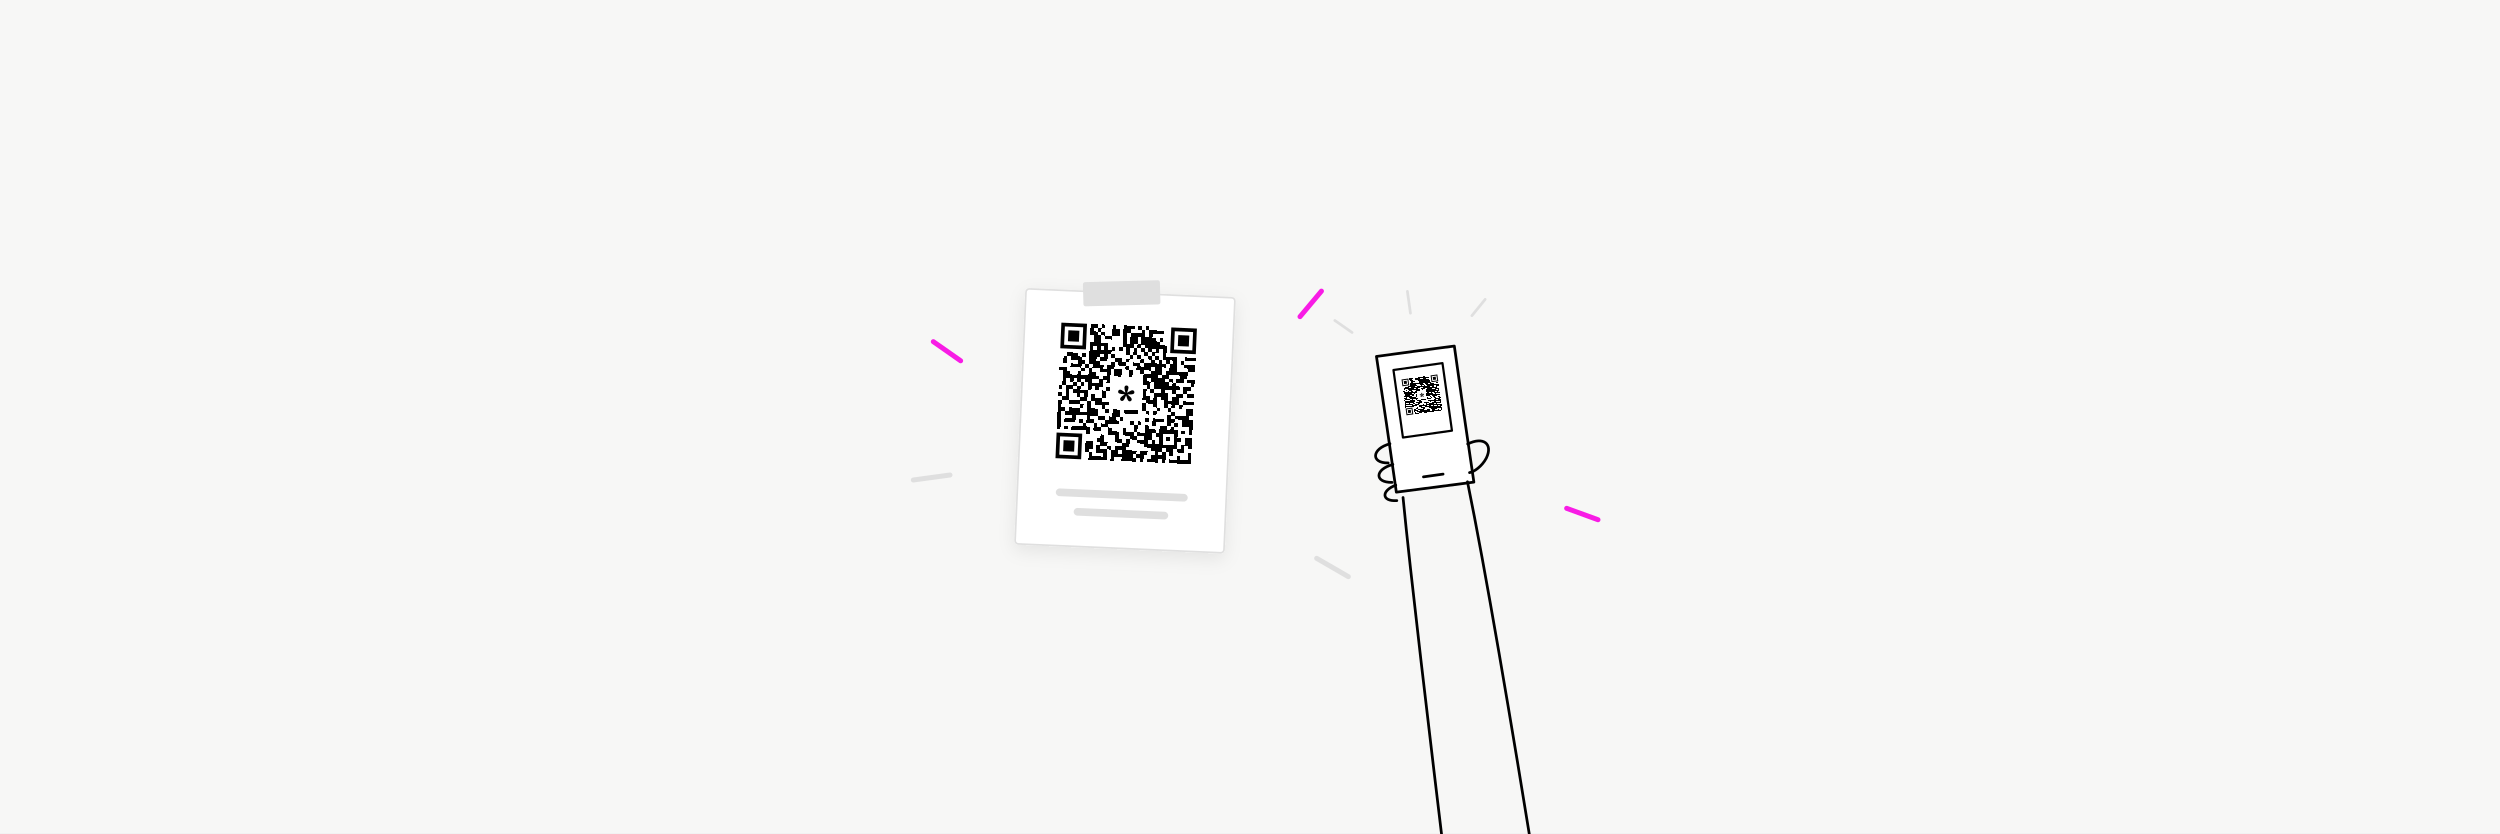
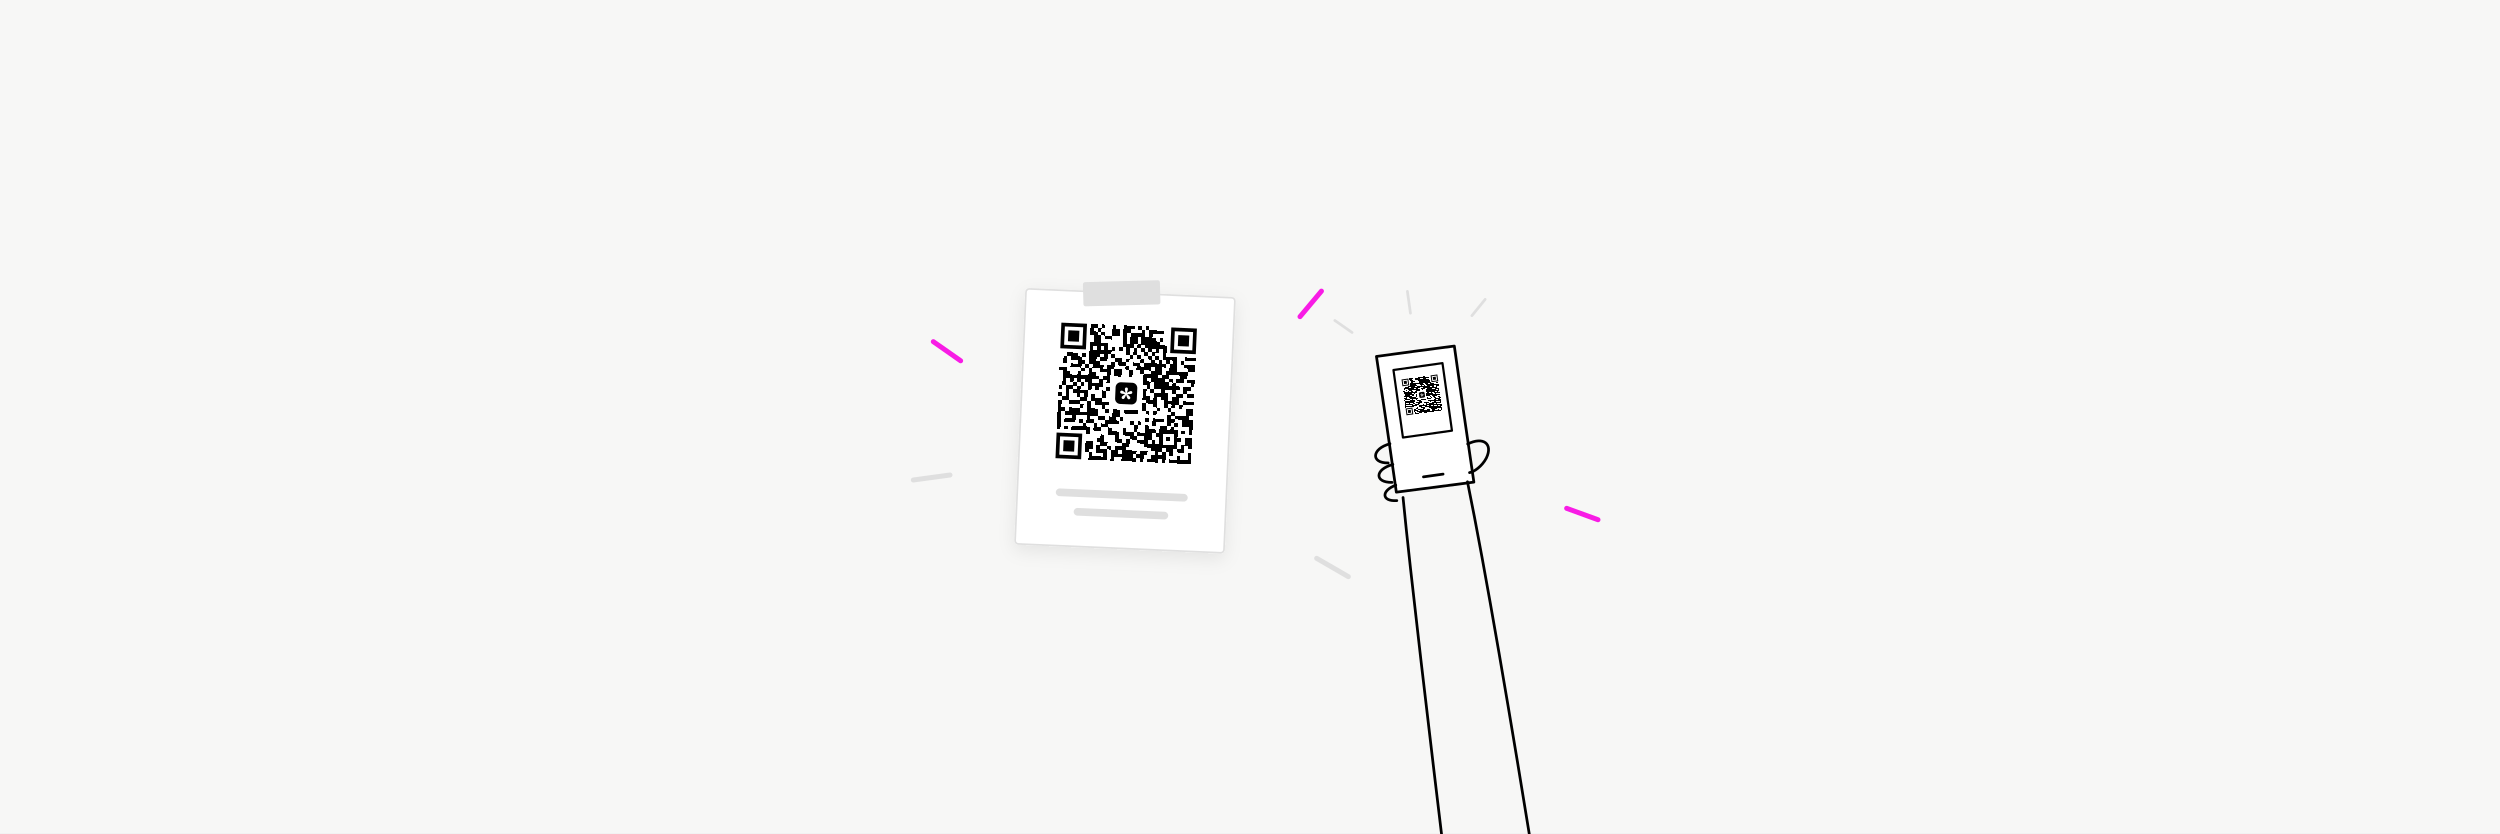
<svg xmlns="http://www.w3.org/2000/svg" viewBox="0 0 3000 1000" width="3000" height="1000">
  <defs>
    <filter id="cover-shadow" x="-30%" y="-30%" width="160%" height="160%">
      <feDropShadow dx="0" dy="10" stdDeviation="16" flood-color="#000" flood-opacity="0.08" />
    </filter>
  </defs>
  <rect width="3000" height="1000" fill="#F7F7F6" id="Background" />
  <g transform="translate(1350 505) rotate(2.5) scale(0.66)" id="Poster">
    <rect x="-190" y="-232" width="380" height="464" rx="6" fill="#fff" stroke="#DFDFDF" stroke-width="3" filter="url(#cover-shadow)" />
    <g transform="translate(-150 -200) scale(6.666667)" id="QR code">
      <rect width="45" height="45" fill="#fff" />
      <path d="M12 4h1v1h-1zM13 4h1v1h-1zM15 4h1v1h-1zM18 4h1v1h-1zM21 4h1v1h-1zM22 4h1v1h-1zM23 4h1v1h-1zM25 4h1v1h-1zM27 4h1v1h-1zM12 5h1v1h-1zM14 5h1v1h-1zM18 5h1v1h-1zM19 5h1v1h-1zM21 5h1v1h-1zM22 5h1v1h-1zM26 5h1v1h-1zM28 5h1v1h-1zM29 5h1v1h-1zM30 5h1v1h-1zM31 5h1v1h-1zM12 6h1v1h-1zM13 6h1v1h-1zM15 6h1v1h-1zM18 6h1v1h-1zM19 6h1v1h-1zM21 6h1v1h-1zM23 6h1v1h-1zM24 6h1v1h-1zM25 6h1v1h-1zM26 6h1v1h-1zM28 6h1v1h-1zM13 7h1v1h-1zM14 7h1v1h-1zM16 7h1v1h-1zM17 7h1v1h-1zM21 7h1v1h-1zM23 7h1v1h-1zM24 7h1v1h-1zM26 7h1v1h-1zM27 7h1v1h-1zM28 7h1v1h-1zM29 7h1v1h-1zM31 7h1v1h-1zM13 8h1v1h-1zM14 8h1v1h-1zM21 8h1v1h-1zM23 8h1v1h-1zM24 8h1v1h-1zM26 8h1v1h-1zM27 8h1v1h-1zM28 8h1v1h-1zM29 8h1v1h-1zM30 8h1v1h-1zM12 9h1v1h-1zM13 9h1v1h-1zM14 9h1v1h-1zM15 9h1v1h-1zM16 9h1v1h-1zM21 9h1v1h-1zM22 9h1v1h-1zM23 9h1v1h-1zM25 9h1v1h-1zM27 9h1v1h-1zM28 9h1v1h-1zM29 9h1v1h-1zM30 9h1v1h-1zM31 9h1v1h-1zM32 9h1v1h-1zM12 10h1v1h-1zM14 10h1v1h-1zM16 10h1v1h-1zM18 10h1v1h-1zM20 10h1v1h-1zM22 10h1v1h-1zM24 10h1v1h-1zM26 10h1v1h-1zM28 10h1v1h-1zM30 10h1v1h-1zM32 10h1v1h-1zM12 11h1v1h-1zM13 11h1v1h-1zM14 11h1v1h-1zM15 11h1v1h-1zM16 11h1v1h-1zM17 11h1v1h-1zM22 11h1v1h-1zM24 11h1v1h-1zM27 11h1v1h-1zM29 11h1v1h-1zM32 11h1v1h-1zM6 12h1v1h-1zM7 12h1v1h-1zM8 12h1v1h-1zM10 12h1v1h-1zM12 12h1v1h-1zM13 12h1v1h-1zM14 12h1v1h-1zM16 12h1v1h-1zM18 12h1v1h-1zM23 12h1v1h-1zM25 12h1v1h-1zM28 12h1v1h-1zM30 12h1v1h-1zM32 12h1v1h-1zM33 12h1v1h-1zM34 12h1v1h-1zM35 12h1v1h-1zM38 12h1v1h-1zM39 12h1v1h-1zM40 12h1v1h-1zM5 13h1v1h-1zM7 13h1v1h-1zM8 13h1v1h-1zM9 13h1v1h-1zM12 13h1v1h-1zM13 13h1v1h-1zM15 13h1v1h-1zM16 13h1v1h-1zM19 13h1v1h-1zM20 13h1v1h-1zM22 13h1v1h-1zM26 13h1v1h-1zM29 13h1v1h-1zM31 13h1v1h-1zM33 13h1v1h-1zM35 13h1v1h-1zM37 13h1v1h-1zM5 14h1v1h-1zM9 14h1v1h-1zM10 14h1v1h-1zM12 14h1v1h-1zM13 14h1v1h-1zM14 14h1v1h-1zM18 14h1v1h-1zM20 14h1v1h-1zM21 14h1v1h-1zM24 14h1v1h-1zM25 14h1v1h-1zM27 14h1v1h-1zM28 14h1v1h-1zM29 14h1v1h-1zM30 14h1v1h-1zM31 14h1v1h-1zM32 14h1v1h-1zM34 14h1v1h-1zM35 14h1v1h-1zM38 14h1v1h-1zM39 14h1v1h-1zM40 14h1v1h-1zM7 15h1v1h-1zM8 15h1v1h-1zM9 15h1v1h-1zM11 15h1v1h-1zM13 15h1v1h-1zM14 15h1v1h-1zM15 15h1v1h-1zM17 15h1v1h-1zM18 15h1v1h-1zM22 15h1v1h-1zM25 15h1v1h-1zM26 15h1v1h-1zM27 15h1v1h-1zM28 15h1v1h-1zM30 15h1v1h-1zM31 15h1v1h-1zM34 15h1v1h-1zM35 15h1v1h-1zM39 15h1v1h-1zM40 15h1v1h-1zM4 16h1v1h-1zM5 16h1v1h-1zM10 16h1v1h-1zM12 16h1v1h-1zM15 16h1v1h-1zM16 16h1v1h-1zM17 16h1v1h-1zM19 16h1v1h-1zM20 16h1v1h-1zM23 16h1v1h-1zM26 16h1v1h-1zM29 16h1v1h-1zM30 16h1v1h-1zM31 16h1v1h-1zM33 16h1v1h-1zM34 16h1v1h-1zM35 16h1v1h-1zM36 16h1v1h-1zM37 16h1v1h-1zM38 16h1v1h-1zM5 17h1v1h-1zM6 17h1v1h-1zM9 17h1v1h-1zM12 17h1v1h-1zM13 17h1v1h-1zM17 17h1v1h-1zM19 17h1v1h-1zM20 17h1v1h-1zM23 17h1v1h-1zM27 17h1v1h-1zM28 17h1v1h-1zM29 17h1v1h-1zM30 17h1v1h-1zM32 17h1v1h-1zM33 17h1v1h-1zM37 17h1v1h-1zM38 17h1v1h-1zM5 18h1v1h-1zM6 18h1v1h-1zM7 18h1v1h-1zM8 18h1v1h-1zM9 18h1v1h-1zM10 18h1v1h-1zM11 18h1v1h-1zM12 18h1v1h-1zM13 18h1v1h-1zM14 18h1v1h-1zM16 18h1v1h-1zM17 18h1v1h-1zM27 18h1v1h-1zM29 18h1v1h-1zM30 18h1v1h-1zM31 18h1v1h-1zM32 18h1v1h-1zM34 18h1v1h-1zM36 18h1v1h-1zM37 18h1v1h-1zM39 18h1v1h-1zM40 18h1v1h-1zM5 19h1v1h-1zM7 19h1v1h-1zM9 19h1v1h-1zM11 19h1v1h-1zM12 19h1v1h-1zM15 19h1v1h-1zM17 19h1v1h-1zM27 19h1v1h-1zM28 19h1v1h-1zM30 19h1v1h-1zM31 19h1v1h-1zM32 19h1v1h-1zM33 19h1v1h-1zM35 19h1v1h-1zM40 19h1v1h-1zM5 20h1v1h-1zM8 20h1v1h-1zM10 20h1v1h-1zM12 20h1v1h-1zM13 20h1v1h-1zM14 20h1v1h-1zM15 20h1v1h-1zM28 20h1v1h-1zM30 20h1v1h-1zM31 20h1v1h-1zM32 20h1v1h-1zM33 20h1v1h-1zM34 20h1v1h-1zM35 20h1v1h-1zM36 20h1v1h-1zM38 20h1v1h-1zM39 20h1v1h-1zM4 21h1v1h-1zM6 21h1v1h-1zM7 21h1v1h-1zM9 21h1v1h-1zM12 21h1v1h-1zM14 21h1v1h-1zM17 21h1v1h-1zM27 21h1v1h-1zM29 21h1v1h-1zM32 21h1v1h-1zM35 21h1v1h-1zM38 21h1v1h-1zM6 22h1v1h-1zM8 22h1v1h-1zM9 22h1v1h-1zM10 22h1v1h-1zM11 22h1v1h-1zM16 22h1v1h-1zM27 22h1v1h-1zM30 22h1v1h-1zM31 22h1v1h-1zM32 22h1v1h-1zM33 22h1v1h-1zM36 22h1v1h-1zM37 22h1v1h-1zM39 22h1v1h-1zM40 22h1v1h-1zM4 23h1v1h-1zM6 23h1v1h-1zM9 23h1v1h-1zM11 23h1v1h-1zM13 23h1v1h-1zM16 23h1v1h-1zM27 23h1v1h-1zM28 23h1v1h-1zM30 23h1v1h-1zM32 23h1v1h-1zM33 23h1v1h-1zM35 23h1v1h-1zM36 23h1v1h-1zM5 24h1v1h-1zM6 24h1v1h-1zM10 24h1v1h-1zM11 24h1v1h-1zM13 24h1v1h-1zM14 24h1v1h-1zM15 24h1v1h-1zM28 24h1v1h-1zM29 24h1v1h-1zM30 24h1v1h-1zM33 24h1v1h-1zM34 24h1v1h-1zM35 24h1v1h-1zM36 24h1v1h-1zM38 24h1v1h-1zM39 24h1v1h-1zM40 24h1v1h-1zM4 25h1v1h-1zM7 25h1v1h-1zM8 25h1v1h-1zM9 25h1v1h-1zM12 25h1v1h-1zM14 25h1v1h-1zM15 25h1v1h-1zM16 25h1v1h-1zM17 25h1v1h-1zM27 25h1v1h-1zM30 25h1v1h-1zM33 25h1v1h-1zM35 25h1v1h-1zM37 25h1v1h-1zM4 26h1v1h-1zM10 26h1v1h-1zM12 26h1v1h-1zM16 26h1v1h-1zM27 26h1v1h-1zM31 26h1v1h-1zM34 26h1v1h-1zM39 26h1v1h-1zM40 26h1v1h-1zM4 27h1v1h-1zM5 27h1v1h-1zM7 27h1v1h-1zM8 27h1v1h-1zM9 27h1v1h-1zM12 27h1v1h-1zM13 27h1v1h-1zM14 27h1v1h-1zM17 27h1v1h-1zM19 27h1v1h-1zM20 27h1v1h-1zM22 27h1v1h-1zM23 27h1v1h-1zM24 27h1v1h-1zM25 27h1v1h-1zM28 27h1v1h-1zM30 27h1v1h-1zM35 27h1v1h-1zM39 27h1v1h-1zM40 27h1v1h-1zM4 28h1v1h-1zM6 28h1v1h-1zM7 28h1v1h-1zM8 28h1v1h-1zM9 28h1v1h-1zM10 28h1v1h-1zM11 28h1v1h-1zM12 28h1v1h-1zM13 28h1v1h-1zM14 28h1v1h-1zM19 28h1v1h-1zM20 28h1v1h-1zM34 28h1v1h-1zM36 28h1v1h-1zM37 28h1v1h-1zM38 28h1v1h-1zM39 28h1v1h-1zM4 29h1v1h-1zM8 29h1v1h-1zM12 29h1v1h-1zM15 29h1v1h-1zM16 29h1v1h-1zM18 29h1v1h-1zM19 29h1v1h-1zM21 29h1v1h-1zM28 29h1v1h-1zM30 29h1v1h-1zM31 29h1v1h-1zM32 29h1v1h-1zM34 29h1v1h-1zM35 29h1v1h-1zM38 29h1v1h-1zM39 29h1v1h-1zM40 29h1v1h-1zM4 30h1v1h-1zM6 30h1v1h-1zM7 30h1v1h-1zM8 30h1v1h-1zM10 30h1v1h-1zM12 30h1v1h-1zM13 30h1v1h-1zM17 30h1v1h-1zM18 30h1v1h-1zM19 30h1v1h-1zM20 30h1v1h-1zM24 30h1v1h-1zM26 30h1v1h-1zM30 30h1v1h-1zM34 30h1v1h-1zM36 30h1v1h-1zM38 30h1v1h-1zM39 30h1v1h-1zM40 30h1v1h-1zM4 31h1v1h-1zM11 31h1v1h-1zM14 31h1v1h-1zM16 31h1v1h-1zM17 31h1v1h-1zM25 31h1v1h-1zM28 31h1v1h-1zM32 31h1v1h-1zM33 31h1v1h-1zM35 31h1v1h-1zM40 31h1v1h-1zM4 32h1v1h-1zM6 32h1v1h-1zM8 32h1v1h-1zM9 32h1v1h-1zM10 32h1v1h-1zM11 32h1v1h-1zM12 32h1v1h-1zM14 32h1v1h-1zM15 32h1v1h-1zM18 32h1v1h-1zM22 32h1v1h-1zM25 32h1v1h-1zM28 32h1v1h-1zM29 32h1v1h-1zM30 32h1v1h-1zM32 32h1v1h-1zM33 32h1v1h-1zM34 32h1v1h-1zM35 32h1v1h-1zM36 32h1v1h-1zM38 32h1v1h-1zM40 32h1v1h-1zM12 33h1v1h-1zM18 33h1v1h-1zM19 33h1v1h-1zM20 33h1v1h-1zM22 33h1v1h-1zM23 33h1v1h-1zM24 33h1v1h-1zM26 33h1v1h-1zM27 33h1v1h-1zM28 33h1v1h-1zM29 33h1v1h-1zM31 33h1v1h-1zM32 33h1v1h-1zM36 33h1v1h-1zM16 34h1v1h-1zM20 34h1v1h-1zM24 34h1v1h-1zM25 34h1v1h-1zM28 34h1v1h-1zM29 34h1v1h-1zM32 34h1v1h-1zM34 34h1v1h-1zM36 34h1v1h-1zM37 34h1v1h-1zM39 34h1v1h-1zM40 34h1v1h-1zM15 35h1v1h-1zM16 35h1v1h-1zM20 35h1v1h-1zM21 35h1v1h-1zM23 35h1v1h-1zM26 35h1v1h-1zM27 35h1v1h-1zM28 35h1v1h-1zM30 35h1v1h-1zM32 35h1v1h-1zM36 35h1v1h-1zM39 35h1v1h-1zM40 35h1v1h-1zM12 36h1v1h-1zM13 36h1v1h-1zM16 36h1v1h-1zM17 36h1v1h-1zM22 36h1v1h-1zM23 36h1v1h-1zM28 36h1v1h-1zM29 36h1v1h-1zM30 36h1v1h-1zM31 36h1v1h-1zM32 36h1v1h-1zM33 36h1v1h-1zM34 36h1v1h-1zM35 36h1v1h-1zM36 36h1v1h-1zM38 36h1v1h-1zM40 36h1v1h-1zM12 37h1v1h-1zM13 37h1v1h-1zM15 37h1v1h-1zM18 37h1v1h-1zM20 37h1v1h-1zM21 37h1v1h-1zM22 37h1v1h-1zM30 37h1v1h-1zM31 37h1v1h-1zM32 37h1v1h-1zM34 37h1v1h-1zM35 37h1v1h-1zM37 37h1v1h-1zM38 37h1v1h-1zM12 38h1v1h-1zM15 38h1v1h-1zM16 38h1v1h-1zM17 38h1v1h-1zM19 38h1v1h-1zM20 38h1v1h-1zM22 38h1v1h-1zM23 38h1v1h-1zM24 38h1v1h-1zM25 38h1v1h-1zM27 38h1v1h-1zM28 38h1v1h-1zM31 38h1v1h-1zM33 38h1v1h-1zM35 38h1v1h-1zM40 38h1v1h-1zM13 39h1v1h-1zM17 39h1v1h-1zM19 39h1v1h-1zM20 39h1v1h-1zM21 39h1v1h-1zM22 39h1v1h-1zM23 39h1v1h-1zM24 39h1v1h-1zM26 39h1v1h-1zM27 39h1v1h-1zM30 39h1v1h-1zM31 39h1v1h-1zM32 39h1v1h-1zM33 39h1v1h-1zM37 39h1v1h-1zM40 39h1v1h-1zM13 40h1v1h-1zM14 40h1v1h-1zM15 40h1v1h-1zM16 40h1v1h-1zM17 40h1v1h-1zM19 40h1v1h-1zM22 40h1v1h-1zM23 40h1v1h-1zM24 40h1v1h-1zM25 40h1v1h-1zM27 40h1v1h-1zM29 40h1v1h-1zM30 40h1v1h-1zM31 40h1v1h-1zM33 40h1v1h-1zM35 40h1v1h-1zM36 40h1v1h-1zM37 40h1v1h-1zM38 40h1v1h-1zM39 40h1v1h-1zM40 40h1v1h-1z" fill="#000" shape-rendering="crispEdges" />
      <g transform="translate(4 4)">
        <path d="M0 0h7v7h-7z M1 1v5h5v-5z" fill="#000" fill-rule="evenodd" />
        <rect x="2" y="2" width="3" height="3" fill="#000" />
      </g>
      <g transform="translate(34 4)">
        <path d="M0 0h7v7h-7z M1 1v5h5v-5z" fill="#000" fill-rule="evenodd" />
        <rect x="2" y="2" width="3" height="3" fill="#000" />
      </g>
      <g transform="translate(4 34)">
        <path d="M0 0h7v7h-7z M1 1v5h5v-5z" fill="#000" fill-rule="evenodd" />
        <rect x="2" y="2" width="3" height="3" fill="#000" />
      </g>
      <g>
-         <rect x="18.8" y="18.8" width="7.4" height="7.4" rx="1.776" ry="1.776" fill="#fff" />
-         <g transform="translate(20.28 20.34938) scale(0.0346875)">
-           <path d="M79.933 17.145C79.933 24.226 77.319 33.969 73.465 47.062L70.707 57.117L79.434 51.417C96.022 39.769 106.04 35.397 112.67 35.397C120.212 35.397 128 40.786 128 51.505C128 65.14 113.443 69.014 85.338 69.491L74.83 69.985L83.117 76.582C102.791 91.747 109.612 99.176 109.612 108.59C109.612 115.999 102.727 123.715 94.19 123.715C81.363 123.715 75.566 110.387 67.75 87.757L63.766 77.922L60.018 87.757C51.259 113.46 44.517 123.479 33.343 123.479C24.334 123.479 17.921 115.289 17.921 108.354C17.921 97.994 27.337 89.382 44.652 76.582L52.939 69.985L42.667 69.491C12.817 69.25 0 64.957 0 51.269C0 40.55 8.028 35.16 15.427 35.16C24.362 35.16 34.106 41.188 48.571 51.417L57.298 57.117L54.54 47.062C50.362 33.26 48.4 23.134 48.4 17.145C48.4 7.768 53.684 0 64.002 0C74.557 1.03096e-07 79.933 7.768 79.933 17.145Z" fill="#000" />
+         <g id="QR logo">
+           <rect x="18.8" y="18.8" width="7.4" height="7.4" rx="1.776" ry="1.776" fill="#fff" />
+           <rect x="19.54" y="19.54" width="5.92" height="5.92" rx="1.421" ry="1.421" fill="#000" />
+           <g transform="translate(20.8424 20.8942) scale(0.0259)">
+             <path d="M79.933 17.145C79.933 24.226 77.319 33.969 73.465 47.062L70.707 57.117L79.434 51.417C96.022 39.769 106.04 35.397 112.67 35.397C120.212 35.397 128 40.786 128 51.505C128 65.14 113.443 69.014 85.338 69.491L74.83 69.985L83.117 76.582C102.791 91.747 109.612 99.176 109.612 108.59C109.612 115.999 102.727 123.715 94.19 123.715C81.363 123.715 75.566 110.387 67.75 87.757L63.766 77.922L60.018 87.757C51.259 113.46 44.517 123.479 33.343 123.479C24.334 123.479 17.921 115.289 17.921 108.354C17.921 97.994 27.337 89.382 44.652 76.582L52.939 69.985L42.667 69.491C12.817 69.25 0 64.957 0 51.269C0 40.55 8.028 35.16 15.427 35.16C24.362 35.16 34.106 41.188 48.571 51.417L57.298 57.117L54.54 47.062C50.362 33.26 48.4 23.134 48.4 17.145C48.4 7.768 53.684 0 64.002 0C74.557 1.03096e-07 79.933 7.768 79.933 17.145Z" fill="#fff" />
+           </g>
        </g>
      </g>
    </g>
    <rect x="-120" y="128" width="240" height="14" rx="7" fill="#DFDFDF" />
    <rect x="-86" y="162" width="172" height="14" rx="7" fill="#DFDFDF" />
    <rect x="-70" y="-254" width="140" height="44" rx="4" fill="#DFDFDF" transform="rotate(-4)" />
  </g>
  <g transform="translate(1710 500) rotate(-8) scale(0.66)" id="Hand and phone">
    <path d="M-72.198 -120.708 Q-1.367 -120.514 70.651 -119.718 Q70.447 6.075 71.436 130.203 Q1.463 129.34 -70.703 128.677 Q-70.8 4.224 -72.198 -120.708" fill="#fff" stroke="#000000" stroke-width="5" stroke-linecap="round" stroke-linejoin="round" />
    <path d="M-45 -92h90v124h-90z" fill="none" stroke="#000000" stroke-width="4" stroke-linecap="round" stroke-linejoin="round" />
    <g transform="translate(-40 -80) scale(1.777778)" id="QR code 2">
      <rect width="45" height="45" fill="#fff" />
      <path d="M12 4h1v1h-1zM13 4h1v1h-1zM15 4h1v1h-1zM18 4h1v1h-1zM21 4h1v1h-1zM22 4h1v1h-1zM23 4h1v1h-1zM25 4h1v1h-1zM27 4h1v1h-1zM12 5h1v1h-1zM14 5h1v1h-1zM18 5h1v1h-1zM19 5h1v1h-1zM21 5h1v1h-1zM22 5h1v1h-1zM26 5h1v1h-1zM28 5h1v1h-1zM29 5h1v1h-1zM30 5h1v1h-1zM31 5h1v1h-1zM12 6h1v1h-1zM13 6h1v1h-1zM15 6h1v1h-1zM18 6h1v1h-1zM19 6h1v1h-1zM21 6h1v1h-1zM23 6h1v1h-1zM24 6h1v1h-1zM25 6h1v1h-1zM26 6h1v1h-1zM28 6h1v1h-1zM13 7h1v1h-1zM14 7h1v1h-1zM16 7h1v1h-1zM17 7h1v1h-1zM21 7h1v1h-1zM23 7h1v1h-1zM24 7h1v1h-1zM26 7h1v1h-1zM27 7h1v1h-1zM28 7h1v1h-1zM29 7h1v1h-1zM31 7h1v1h-1zM13 8h1v1h-1zM14 8h1v1h-1zM21 8h1v1h-1zM23 8h1v1h-1zM24 8h1v1h-1zM26 8h1v1h-1zM27 8h1v1h-1zM28 8h1v1h-1zM29 8h1v1h-1zM30 8h1v1h-1zM12 9h1v1h-1zM13 9h1v1h-1zM14 9h1v1h-1zM15 9h1v1h-1zM16 9h1v1h-1zM21 9h1v1h-1zM22 9h1v1h-1zM23 9h1v1h-1zM25 9h1v1h-1zM27 9h1v1h-1zM28 9h1v1h-1zM29 9h1v1h-1zM30 9h1v1h-1zM31 9h1v1h-1zM32 9h1v1h-1zM12 10h1v1h-1zM14 10h1v1h-1zM16 10h1v1h-1zM18 10h1v1h-1zM20 10h1v1h-1zM22 10h1v1h-1zM24 10h1v1h-1zM26 10h1v1h-1zM28 10h1v1h-1zM30 10h1v1h-1zM32 10h1v1h-1zM12 11h1v1h-1zM13 11h1v1h-1zM14 11h1v1h-1zM15 11h1v1h-1zM16 11h1v1h-1zM17 11h1v1h-1zM22 11h1v1h-1zM24 11h1v1h-1zM27 11h1v1h-1zM29 11h1v1h-1zM32 11h1v1h-1zM6 12h1v1h-1zM7 12h1v1h-1zM8 12h1v1h-1zM10 12h1v1h-1zM12 12h1v1h-1zM13 12h1v1h-1zM14 12h1v1h-1zM16 12h1v1h-1zM18 12h1v1h-1zM23 12h1v1h-1zM25 12h1v1h-1zM28 12h1v1h-1zM30 12h1v1h-1zM32 12h1v1h-1zM33 12h1v1h-1zM34 12h1v1h-1zM35 12h1v1h-1zM38 12h1v1h-1zM39 12h1v1h-1zM40 12h1v1h-1zM5 13h1v1h-1zM7 13h1v1h-1zM8 13h1v1h-1zM9 13h1v1h-1zM12 13h1v1h-1zM13 13h1v1h-1zM15 13h1v1h-1zM16 13h1v1h-1zM19 13h1v1h-1zM20 13h1v1h-1zM22 13h1v1h-1zM26 13h1v1h-1zM29 13h1v1h-1zM31 13h1v1h-1zM33 13h1v1h-1zM35 13h1v1h-1zM37 13h1v1h-1zM5 14h1v1h-1zM9 14h1v1h-1zM10 14h1v1h-1zM12 14h1v1h-1zM13 14h1v1h-1zM14 14h1v1h-1zM18 14h1v1h-1zM20 14h1v1h-1zM21 14h1v1h-1zM24 14h1v1h-1zM25 14h1v1h-1zM27 14h1v1h-1zM28 14h1v1h-1zM29 14h1v1h-1zM30 14h1v1h-1zM31 14h1v1h-1zM32 14h1v1h-1zM34 14h1v1h-1zM35 14h1v1h-1zM38 14h1v1h-1zM39 14h1v1h-1zM40 14h1v1h-1zM7 15h1v1h-1zM8 15h1v1h-1zM9 15h1v1h-1zM11 15h1v1h-1zM13 15h1v1h-1zM14 15h1v1h-1zM15 15h1v1h-1zM17 15h1v1h-1zM18 15h1v1h-1zM22 15h1v1h-1zM25 15h1v1h-1zM26 15h1v1h-1zM27 15h1v1h-1zM28 15h1v1h-1zM30 15h1v1h-1zM31 15h1v1h-1zM34 15h1v1h-1zM35 15h1v1h-1zM39 15h1v1h-1zM40 15h1v1h-1zM4 16h1v1h-1zM5 16h1v1h-1zM10 16h1v1h-1zM12 16h1v1h-1zM15 16h1v1h-1zM16 16h1v1h-1zM17 16h1v1h-1zM19 16h1v1h-1zM20 16h1v1h-1zM23 16h1v1h-1zM26 16h1v1h-1zM29 16h1v1h-1zM30 16h1v1h-1zM31 16h1v1h-1zM33 16h1v1h-1zM34 16h1v1h-1zM35 16h1v1h-1zM36 16h1v1h-1zM37 16h1v1h-1zM38 16h1v1h-1zM5 17h1v1h-1zM6 17h1v1h-1zM9 17h1v1h-1zM12 17h1v1h-1zM13 17h1v1h-1zM17 17h1v1h-1zM19 17h1v1h-1zM20 17h1v1h-1zM23 17h1v1h-1zM27 17h1v1h-1zM28 17h1v1h-1zM29 17h1v1h-1zM30 17h1v1h-1zM32 17h1v1h-1zM33 17h1v1h-1zM37 17h1v1h-1zM38 17h1v1h-1zM5 18h1v1h-1zM6 18h1v1h-1zM7 18h1v1h-1zM8 18h1v1h-1zM9 18h1v1h-1zM10 18h1v1h-1zM11 18h1v1h-1zM12 18h1v1h-1zM13 18h1v1h-1zM14 18h1v1h-1zM16 18h1v1h-1zM17 18h1v1h-1zM27 18h1v1h-1zM29 18h1v1h-1zM30 18h1v1h-1zM31 18h1v1h-1zM32 18h1v1h-1zM34 18h1v1h-1zM36 18h1v1h-1zM37 18h1v1h-1zM39 18h1v1h-1zM40 18h1v1h-1zM5 19h1v1h-1zM7 19h1v1h-1zM9 19h1v1h-1zM11 19h1v1h-1zM12 19h1v1h-1zM15 19h1v1h-1zM17 19h1v1h-1zM27 19h1v1h-1zM28 19h1v1h-1zM30 19h1v1h-1zM31 19h1v1h-1zM32 19h1v1h-1zM33 19h1v1h-1zM35 19h1v1h-1zM40 19h1v1h-1zM5 20h1v1h-1zM8 20h1v1h-1zM10 20h1v1h-1zM12 20h1v1h-1zM13 20h1v1h-1zM14 20h1v1h-1zM15 20h1v1h-1zM28 20h1v1h-1zM30 20h1v1h-1zM31 20h1v1h-1zM32 20h1v1h-1zM33 20h1v1h-1zM34 20h1v1h-1zM35 20h1v1h-1zM36 20h1v1h-1zM38 20h1v1h-1zM39 20h1v1h-1zM4 21h1v1h-1zM6 21h1v1h-1zM7 21h1v1h-1zM9 21h1v1h-1zM12 21h1v1h-1zM14 21h1v1h-1zM17 21h1v1h-1zM27 21h1v1h-1zM29 21h1v1h-1zM32 21h1v1h-1zM35 21h1v1h-1zM38 21h1v1h-1zM6 22h1v1h-1zM8 22h1v1h-1zM9 22h1v1h-1zM10 22h1v1h-1zM11 22h1v1h-1zM16 22h1v1h-1zM27 22h1v1h-1zM30 22h1v1h-1zM31 22h1v1h-1zM32 22h1v1h-1zM33 22h1v1h-1zM36 22h1v1h-1zM37 22h1v1h-1zM39 22h1v1h-1zM40 22h1v1h-1zM4 23h1v1h-1zM6 23h1v1h-1zM9 23h1v1h-1zM11 23h1v1h-1zM13 23h1v1h-1zM16 23h1v1h-1zM27 23h1v1h-1zM28 23h1v1h-1zM30 23h1v1h-1zM32 23h1v1h-1zM33 23h1v1h-1zM35 23h1v1h-1zM36 23h1v1h-1zM5 24h1v1h-1zM6 24h1v1h-1zM10 24h1v1h-1zM11 24h1v1h-1zM13 24h1v1h-1zM14 24h1v1h-1zM15 24h1v1h-1zM28 24h1v1h-1zM29 24h1v1h-1zM30 24h1v1h-1zM33 24h1v1h-1zM34 24h1v1h-1zM35 24h1v1h-1zM36 24h1v1h-1zM38 24h1v1h-1zM39 24h1v1h-1zM40 24h1v1h-1zM4 25h1v1h-1zM7 25h1v1h-1zM8 25h1v1h-1zM9 25h1v1h-1zM12 25h1v1h-1zM14 25h1v1h-1zM15 25h1v1h-1zM16 25h1v1h-1zM17 25h1v1h-1zM27 25h1v1h-1zM30 25h1v1h-1zM33 25h1v1h-1zM35 25h1v1h-1zM37 25h1v1h-1zM4 26h1v1h-1zM10 26h1v1h-1zM12 26h1v1h-1zM16 26h1v1h-1zM27 26h1v1h-1zM31 26h1v1h-1zM34 26h1v1h-1zM39 26h1v1h-1zM40 26h1v1h-1zM4 27h1v1h-1zM5 27h1v1h-1zM7 27h1v1h-1zM8 27h1v1h-1zM9 27h1v1h-1zM12 27h1v1h-1zM13 27h1v1h-1zM14 27h1v1h-1zM17 27h1v1h-1zM19 27h1v1h-1zM20 27h1v1h-1zM22 27h1v1h-1zM23 27h1v1h-1zM24 27h1v1h-1zM25 27h1v1h-1zM28 27h1v1h-1zM30 27h1v1h-1zM35 27h1v1h-1zM39 27h1v1h-1zM40 27h1v1h-1zM4 28h1v1h-1zM6 28h1v1h-1zM7 28h1v1h-1zM8 28h1v1h-1zM9 28h1v1h-1zM10 28h1v1h-1zM11 28h1v1h-1zM12 28h1v1h-1zM13 28h1v1h-1zM14 28h1v1h-1zM19 28h1v1h-1zM20 28h1v1h-1zM34 28h1v1h-1zM36 28h1v1h-1zM37 28h1v1h-1zM38 28h1v1h-1zM39 28h1v1h-1zM4 29h1v1h-1zM8 29h1v1h-1zM12 29h1v1h-1zM15 29h1v1h-1zM16 29h1v1h-1zM18 29h1v1h-1zM19 29h1v1h-1zM21 29h1v1h-1zM28 29h1v1h-1zM30 29h1v1h-1zM31 29h1v1h-1zM32 29h1v1h-1zM34 29h1v1h-1zM35 29h1v1h-1zM38 29h1v1h-1zM39 29h1v1h-1zM40 29h1v1h-1zM4 30h1v1h-1zM6 30h1v1h-1zM7 30h1v1h-1zM8 30h1v1h-1zM10 30h1v1h-1zM12 30h1v1h-1zM13 30h1v1h-1zM17 30h1v1h-1zM18 30h1v1h-1zM19 30h1v1h-1zM20 30h1v1h-1zM24 30h1v1h-1zM26 30h1v1h-1zM30 30h1v1h-1zM34 30h1v1h-1zM36 30h1v1h-1zM38 30h1v1h-1zM39 30h1v1h-1zM40 30h1v1h-1zM4 31h1v1h-1zM11 31h1v1h-1zM14 31h1v1h-1zM16 31h1v1h-1zM17 31h1v1h-1zM25 31h1v1h-1zM28 31h1v1h-1zM32 31h1v1h-1zM33 31h1v1h-1zM35 31h1v1h-1zM40 31h1v1h-1zM4 32h1v1h-1zM6 32h1v1h-1zM8 32h1v1h-1zM9 32h1v1h-1zM10 32h1v1h-1zM11 32h1v1h-1zM12 32h1v1h-1zM14 32h1v1h-1zM15 32h1v1h-1zM18 32h1v1h-1zM22 32h1v1h-1zM25 32h1v1h-1zM28 32h1v1h-1zM29 32h1v1h-1zM30 32h1v1h-1zM32 32h1v1h-1zM33 32h1v1h-1zM34 32h1v1h-1zM35 32h1v1h-1zM36 32h1v1h-1zM38 32h1v1h-1zM40 32h1v1h-1zM12 33h1v1h-1zM18 33h1v1h-1zM19 33h1v1h-1zM20 33h1v1h-1zM22 33h1v1h-1zM23 33h1v1h-1zM24 33h1v1h-1zM26 33h1v1h-1zM27 33h1v1h-1zM28 33h1v1h-1zM29 33h1v1h-1zM31 33h1v1h-1zM32 33h1v1h-1zM36 33h1v1h-1zM16 34h1v1h-1zM20 34h1v1h-1zM24 34h1v1h-1zM25 34h1v1h-1zM28 34h1v1h-1zM29 34h1v1h-1zM32 34h1v1h-1zM34 34h1v1h-1zM36 34h1v1h-1zM37 34h1v1h-1zM39 34h1v1h-1zM40 34h1v1h-1zM15 35h1v1h-1zM16 35h1v1h-1zM20 35h1v1h-1zM21 35h1v1h-1zM23 35h1v1h-1zM26 35h1v1h-1zM27 35h1v1h-1zM28 35h1v1h-1zM30 35h1v1h-1zM32 35h1v1h-1zM36 35h1v1h-1zM39 35h1v1h-1zM40 35h1v1h-1zM12 36h1v1h-1zM13 36h1v1h-1zM16 36h1v1h-1zM17 36h1v1h-1zM22 36h1v1h-1zM23 36h1v1h-1zM28 36h1v1h-1zM29 36h1v1h-1zM30 36h1v1h-1zM31 36h1v1h-1zM32 36h1v1h-1zM33 36h1v1h-1zM34 36h1v1h-1zM35 36h1v1h-1zM36 36h1v1h-1zM38 36h1v1h-1zM40 36h1v1h-1zM12 37h1v1h-1zM13 37h1v1h-1zM15 37h1v1h-1zM18 37h1v1h-1zM20 37h1v1h-1zM21 37h1v1h-1zM22 37h1v1h-1zM30 37h1v1h-1zM31 37h1v1h-1zM32 37h1v1h-1zM34 37h1v1h-1zM35 37h1v1h-1zM37 37h1v1h-1zM38 37h1v1h-1zM12 38h1v1h-1zM15 38h1v1h-1zM16 38h1v1h-1zM17 38h1v1h-1zM19 38h1v1h-1zM20 38h1v1h-1zM22 38h1v1h-1zM23 38h1v1h-1zM24 38h1v1h-1zM25 38h1v1h-1zM27 38h1v1h-1zM28 38h1v1h-1zM31 38h1v1h-1zM33 38h1v1h-1zM35 38h1v1h-1zM40 38h1v1h-1zM13 39h1v1h-1zM17 39h1v1h-1zM19 39h1v1h-1zM20 39h1v1h-1zM21 39h1v1h-1zM22 39h1v1h-1zM23 39h1v1h-1zM24 39h1v1h-1zM26 39h1v1h-1zM27 39h1v1h-1zM30 39h1v1h-1zM31 39h1v1h-1zM32 39h1v1h-1zM33 39h1v1h-1zM37 39h1v1h-1zM40 39h1v1h-1zM13 40h1v1h-1zM14 40h1v1h-1zM15 40h1v1h-1zM16 40h1v1h-1zM17 40h1v1h-1zM19 40h1v1h-1zM22 40h1v1h-1zM23 40h1v1h-1zM24 40h1v1h-1zM25 40h1v1h-1zM27 40h1v1h-1zM29 40h1v1h-1zM30 40h1v1h-1zM31 40h1v1h-1zM33 40h1v1h-1zM35 40h1v1h-1zM36 40h1v1h-1zM37 40h1v1h-1zM38 40h1v1h-1zM39 40h1v1h-1zM40 40h1v1h-1z" fill="#000" shape-rendering="crispEdges" />
      <g transform="translate(4 4)">
        <path d="M0 0h7v7h-7z M1 1v5h5v-5z" fill="#000" fill-rule="evenodd" />
        <rect x="2" y="2" width="3" height="3" fill="#000" />
      </g>
      <g transform="translate(34 4)">
        <path d="M0 0h7v7h-7z M1 1v5h5v-5z" fill="#000" fill-rule="evenodd" />
        <rect x="2" y="2" width="3" height="3" fill="#000" />
      </g>
      <g transform="translate(4 34)">
        <path d="M0 0h7v7h-7z M1 1v5h5v-5z" fill="#000" fill-rule="evenodd" />
        <rect x="2" y="2" width="3" height="3" fill="#000" />
      </g>
      <g>
-         <rect x="18.8" y="18.8" width="7.4" height="7.4" rx="1.776" ry="1.776" fill="#fff" />
-         <g transform="translate(20.28 20.34938) scale(0.0346875)">
-           <path d="M79.933 17.145C79.933 24.226 77.319 33.969 73.465 47.062L70.707 57.117L79.434 51.417C96.022 39.769 106.04 35.397 112.67 35.397C120.212 35.397 128 40.786 128 51.505C128 65.14 113.443 69.014 85.338 69.491L74.83 69.985L83.117 76.582C102.791 91.747 109.612 99.176 109.612 108.59C109.612 115.999 102.727 123.715 94.19 123.715C81.363 123.715 75.566 110.387 67.75 87.757L63.766 77.922L60.018 87.757C51.259 113.46 44.517 123.479 33.343 123.479C24.334 123.479 17.921 115.289 17.921 108.354C17.921 97.994 27.337 89.382 44.652 76.582L52.939 69.985L42.667 69.491C12.817 69.25 0 64.957 0 51.269C0 40.55 8.028 35.16 15.427 35.16C24.362 35.16 34.106 41.188 48.571 51.417L57.298 57.117L54.54 47.062C50.362 33.26 48.4 23.134 48.4 17.145C48.4 7.768 53.684 0 64.002 0C74.557 1.03096e-07 79.933 7.768 79.933 17.145Z" fill="#000" />
+         <g id="QR logo 2">
+           <rect x="18.8" y="18.8" width="7.4" height="7.4" rx="1.776" ry="1.776" fill="#fff" />
+           <rect x="19.54" y="19.54" width="5.92" height="5.92" rx="1.421" ry="1.421" fill="#000" />
+           <g transform="translate(20.8424 20.8942) scale(0.0259)">
+             <path d="M79.933 17.145C79.933 24.226 77.319 33.969 73.465 47.062L70.707 57.117L79.434 51.417C96.022 39.769 106.04 35.397 112.67 35.397C120.212 35.397 128 40.786 128 51.505C128 65.14 113.443 69.014 85.338 69.491L74.83 69.985L83.117 76.582C102.791 91.747 109.612 99.176 109.612 108.59C109.612 115.999 102.727 123.715 94.19 123.715C81.363 123.715 75.566 110.387 67.75 87.757L63.766 77.922L60.018 87.757C51.259 113.46 44.517 123.479 33.343 123.479C24.334 123.479 17.921 115.289 17.921 108.354C17.921 97.994 27.337 89.382 44.652 76.582L52.939 69.985L42.667 69.491C12.817 69.25 0 64.957 0 51.269C0 40.55 8.028 35.16 15.427 35.16C24.362 35.16 34.106 41.188 48.571 51.417L57.298 57.117L54.54 47.062C50.362 33.26 48.4 23.134 48.4 17.145C48.4 7.768 53.684 0 64.002 0C74.557 1.03096e-07 79.933 7.768 79.933 17.145Z" fill="#fff" />
+           </g>
        </g>
      </g>
    </g>
    <path d="M-18 108h36" fill="none" stroke="#000000" stroke-width="5" stroke-linecap="round" stroke-linejoin="round" />
    <path d="M-70 40c-34 4-40 30-8 34M-70 78c-34 4-38 28-6 32M-70 116c-28 6-30 26-2 28" fill="none" stroke="#000000" stroke-width="5" stroke-linecap="round" stroke-linejoin="round" />
    <path d="M70 60c30-10 46 6 30 30c-10 14-26 22-34 22" fill="none" stroke="#000000" stroke-width="5" stroke-linecap="round" stroke-linejoin="round" />
    <path d="M-60 140c-6 140-12 420-18 720M60 128c10 160 18 440 24 732" fill="none" stroke="#000000" stroke-width="5" stroke-linecap="round" stroke-linejoin="round" />
    <path d="M-110 -170l-28 -26M0 -190v-40M110 -170l28 -26" fill="none" stroke="#DFDFDF" stroke-width="5" stroke-linecap="round" stroke-linejoin="round" />
  </g>
  <g id="Accent marks">
    <path transform="translate(1120 410) rotate(35)" d="M0 0h40" stroke="#F81CE5" stroke-width="6" stroke-linecap="round" />
    <path transform="translate(1560 380) rotate(-50)" d="M0 0h40" stroke="#F81CE5" stroke-width="6" stroke-linecap="round" />
    <path transform="translate(1880 610) rotate(20)" d="M0 0h40" stroke="#F81CE5" stroke-width="6" stroke-linecap="round" />
    <path d="M1140 570l-44 6" stroke="#DFDFDF" stroke-width="6" stroke-linecap="round" />
    <path d="M1580 670l38 22" stroke="#DFDFDF" stroke-width="6" stroke-linecap="round" />
  </g>
</svg>
